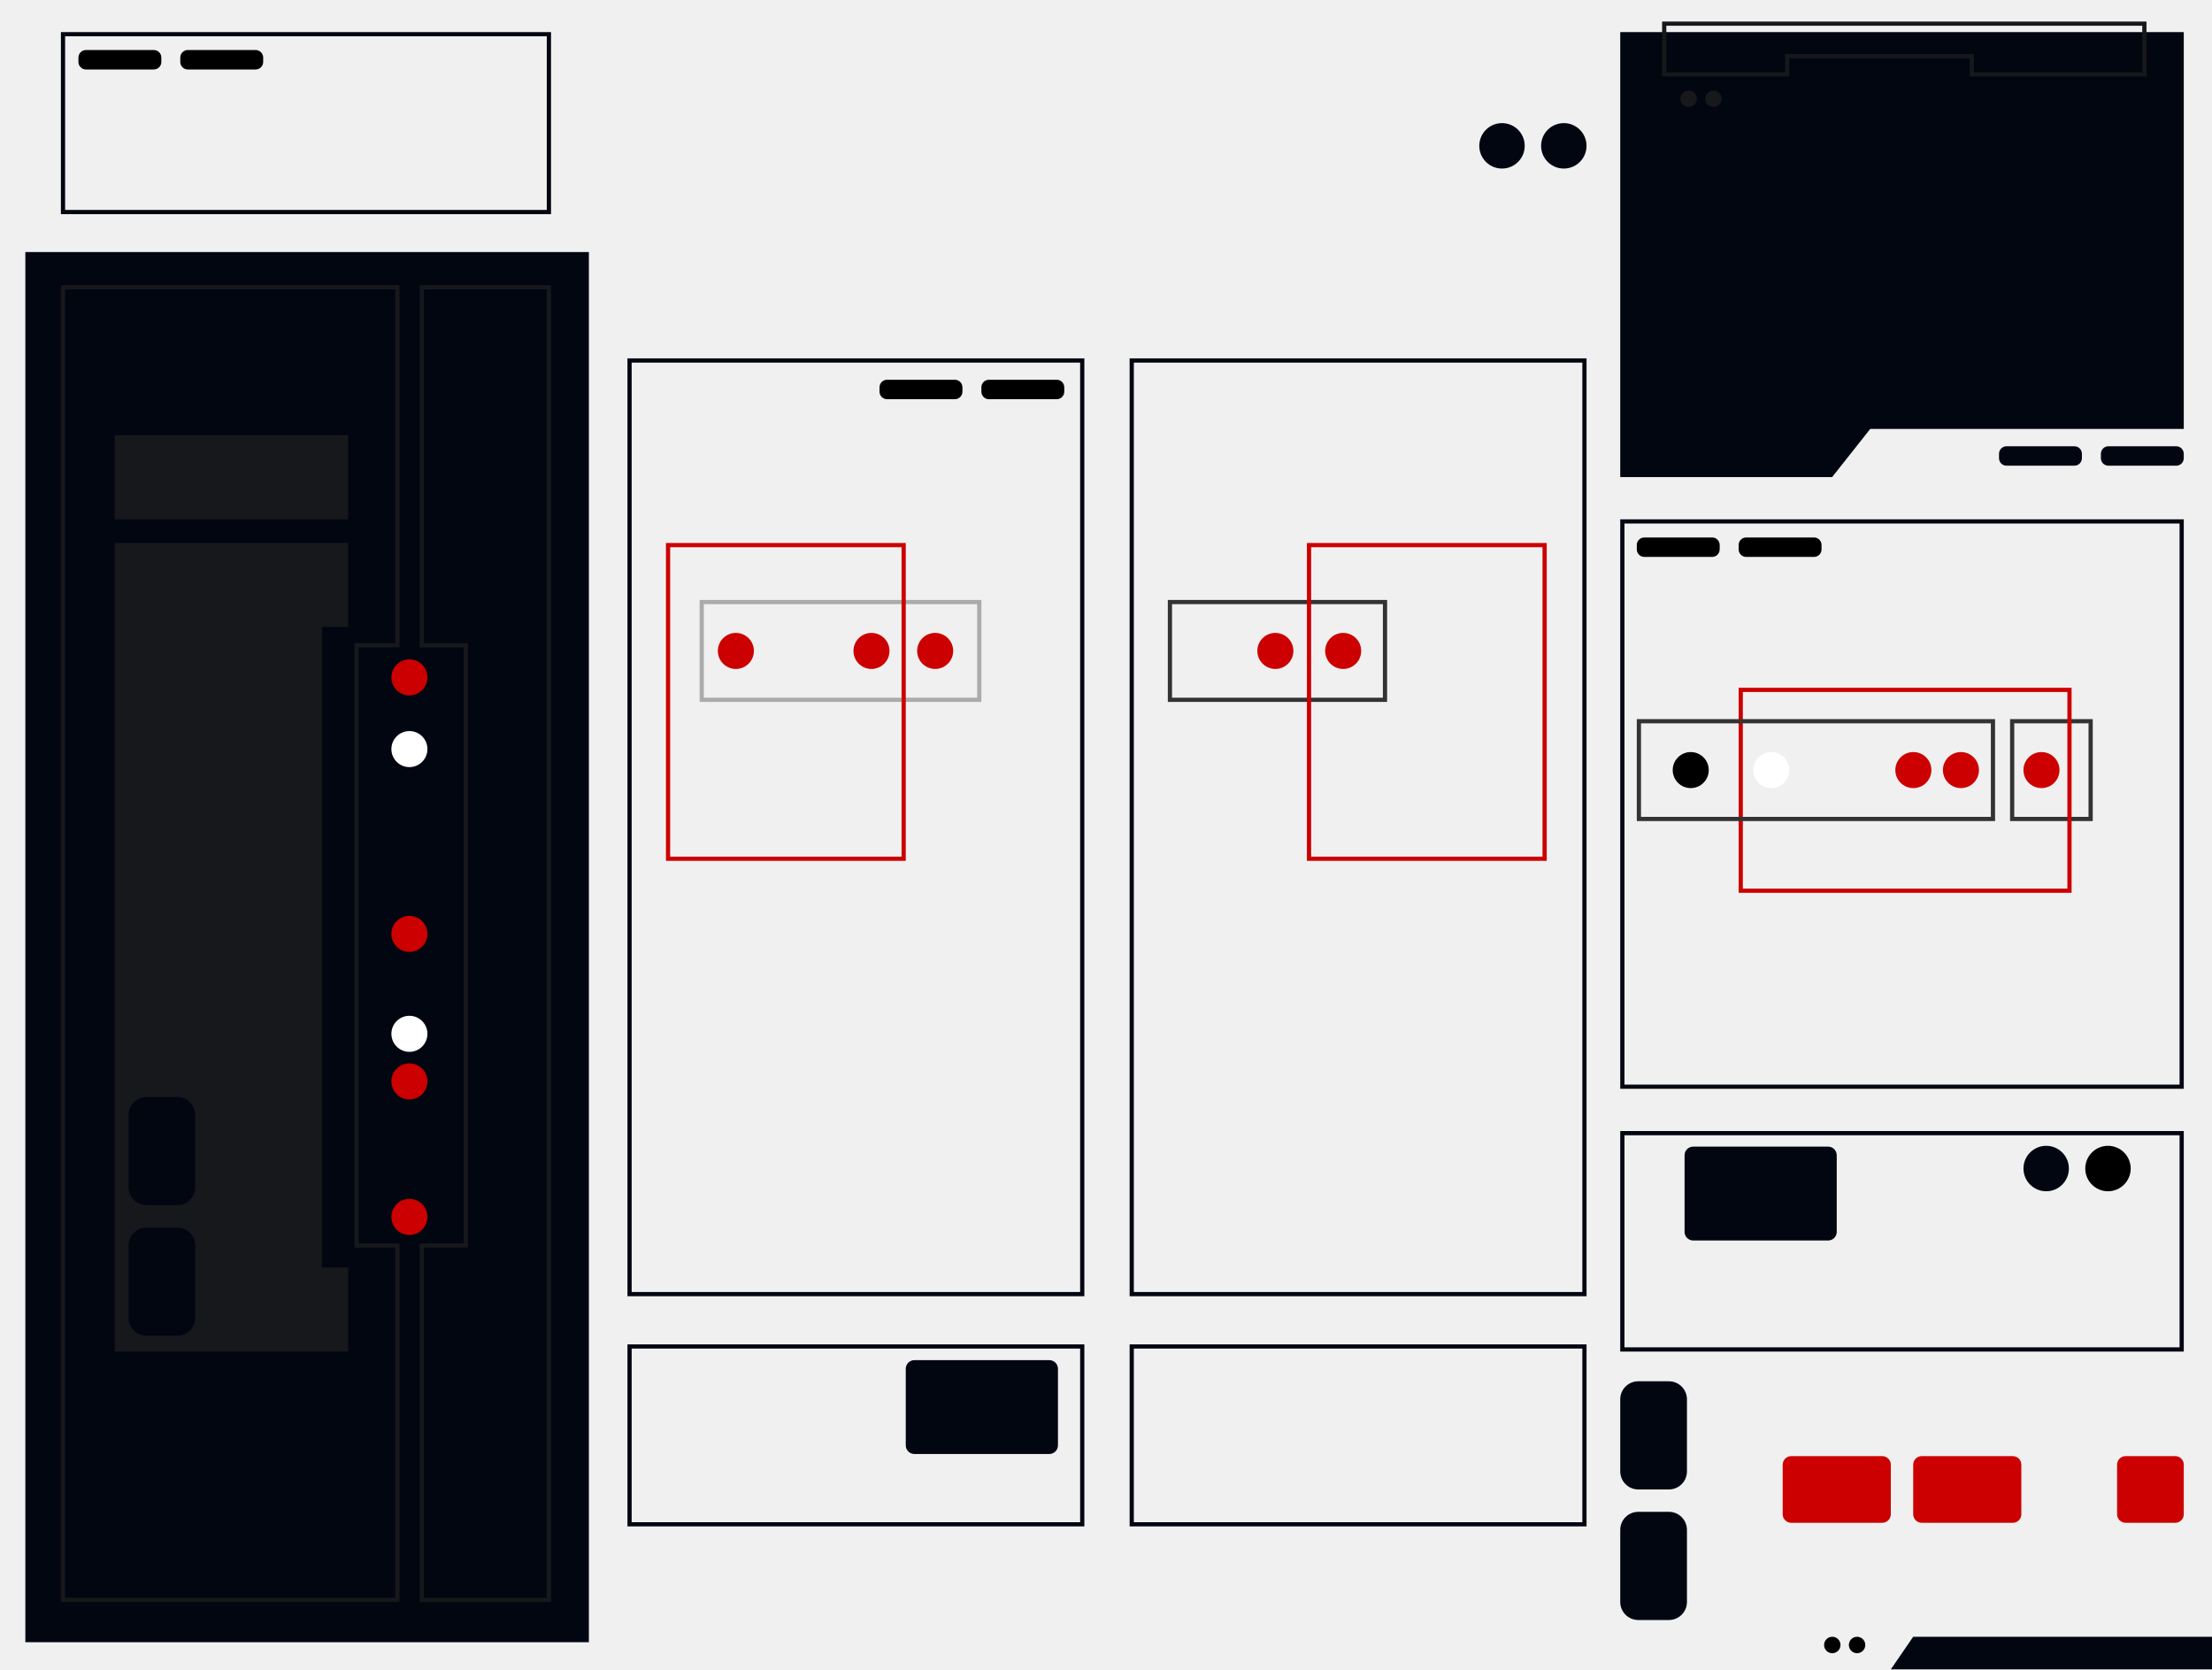
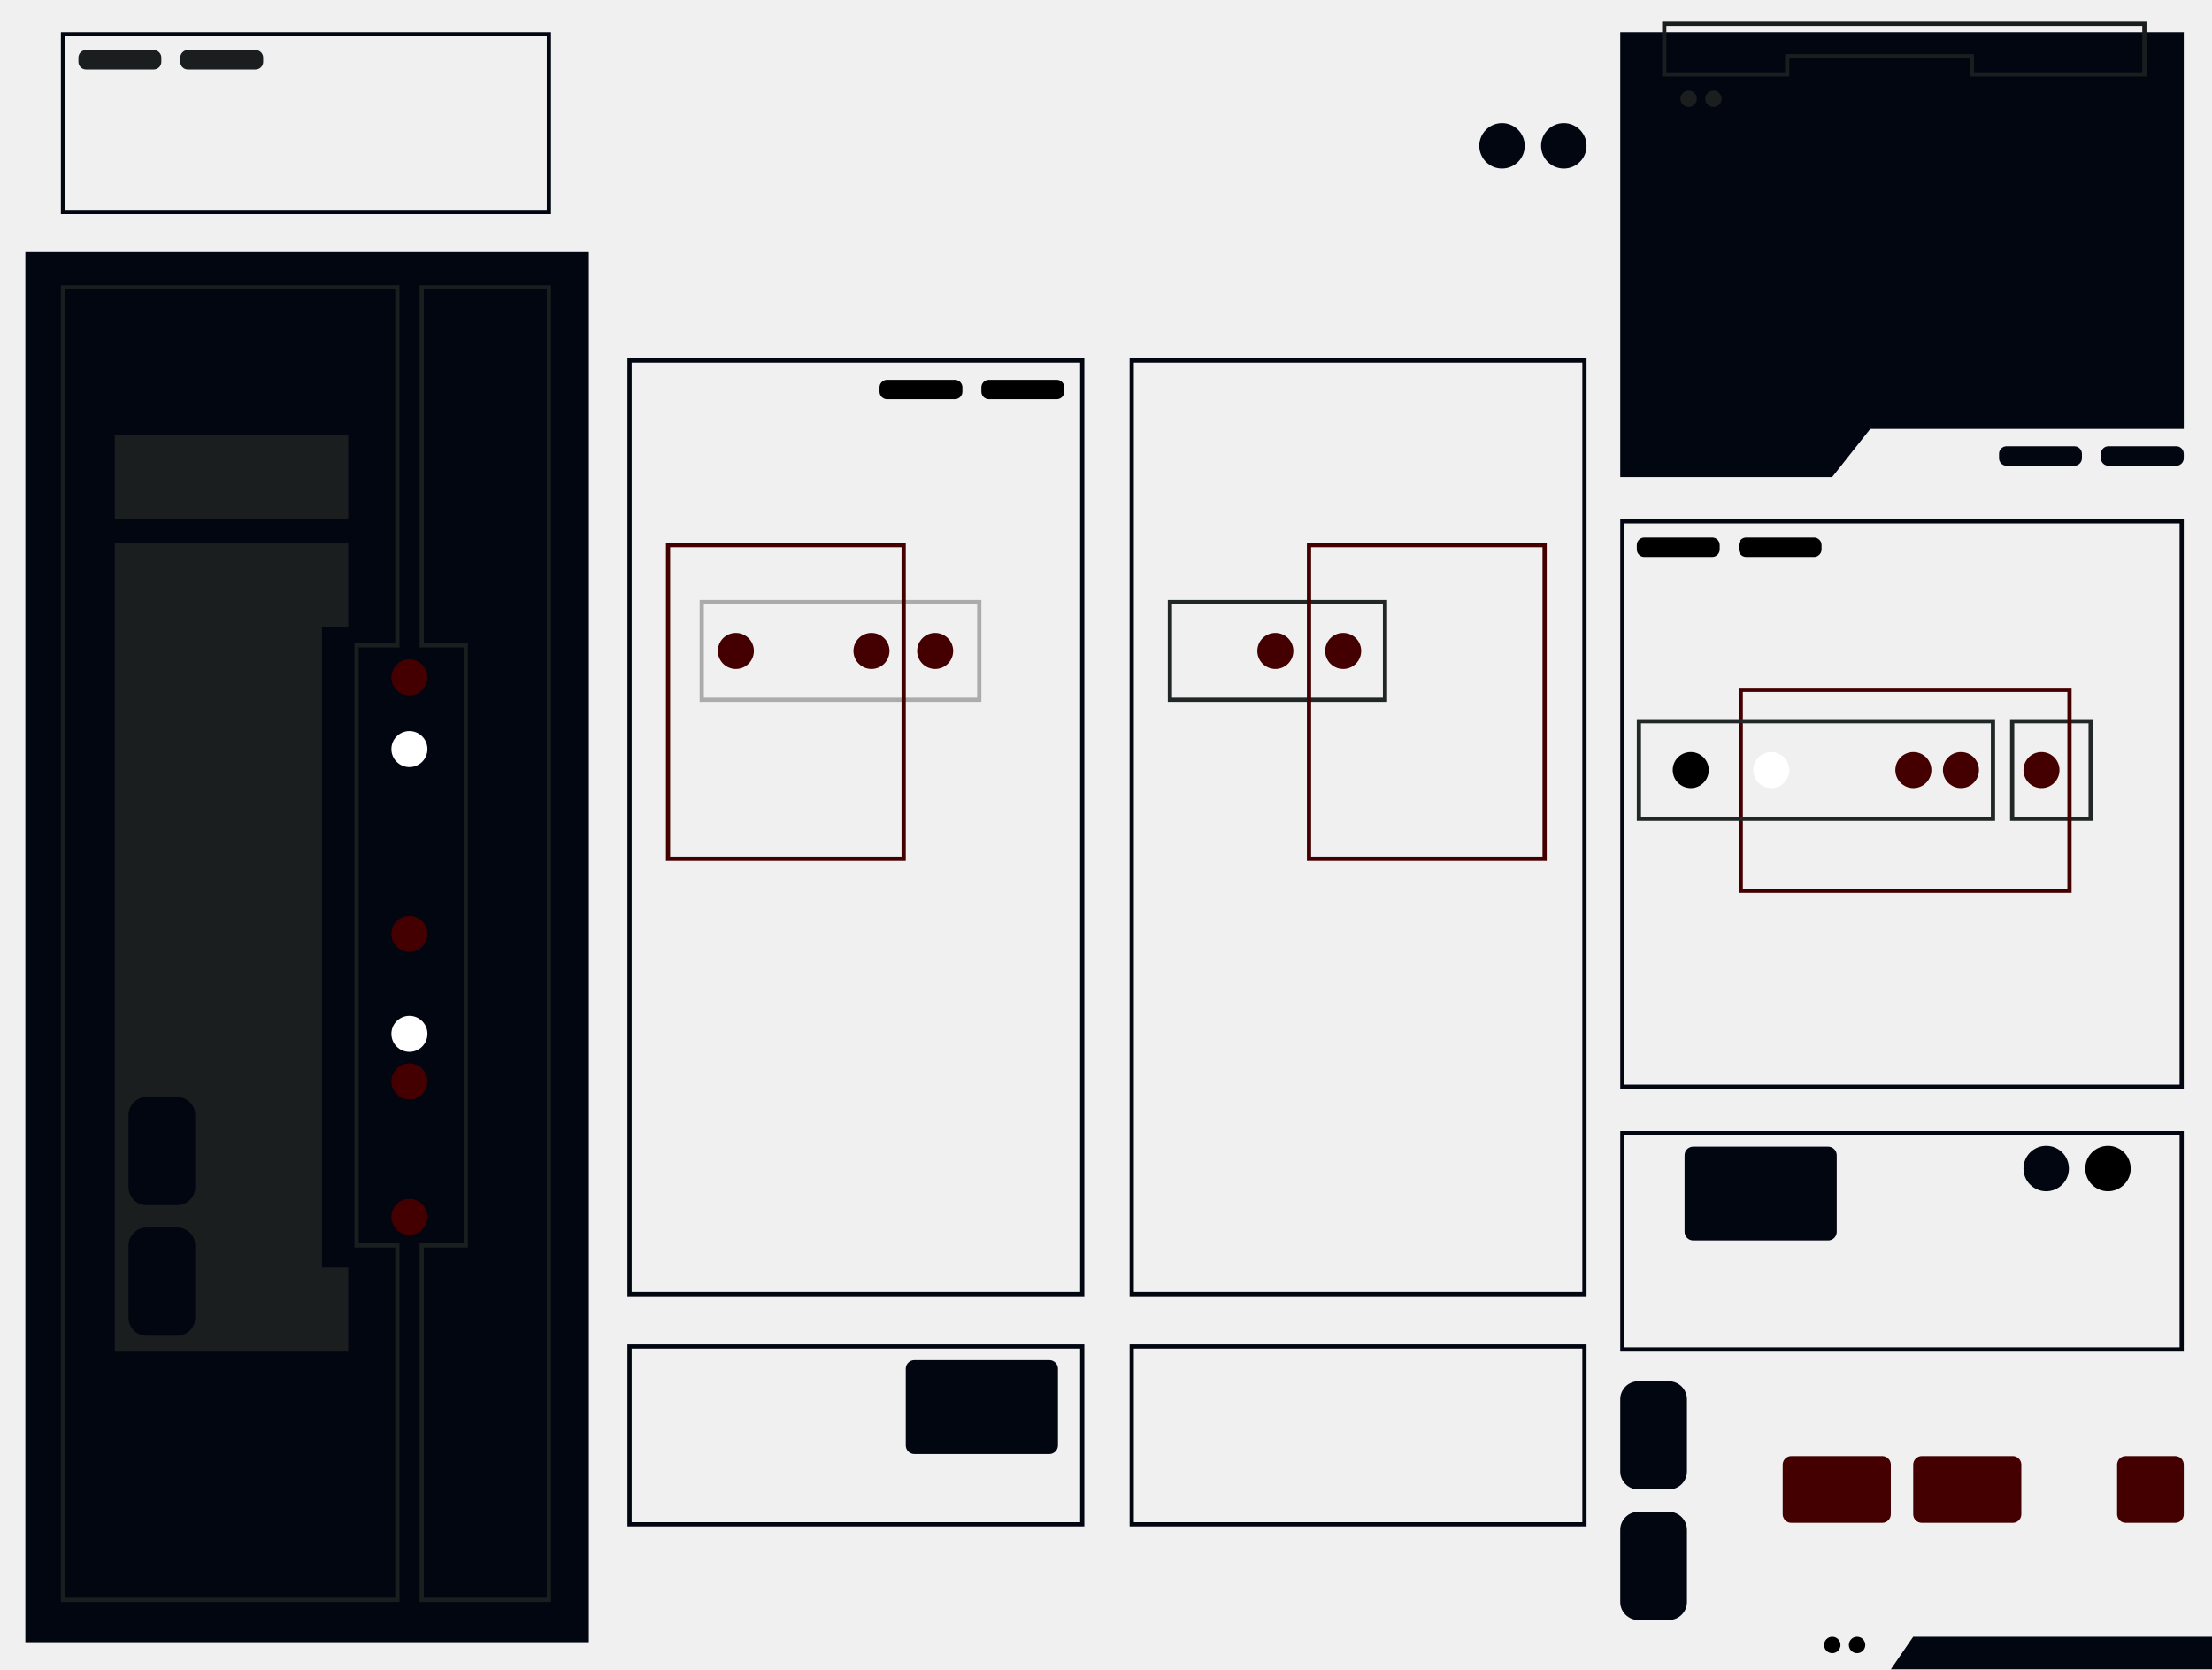
<svg xmlns="http://www.w3.org/2000/svg" viewBox="0 0 1049.68 792">
  <path fill="#020611" d="M12.03 119.57h267.42v659.55H12.03zM1034.29 538.59v100.63H770.87V538.6h263.42m2-2H768.87v104.63h267.42V536.6zM1034.29 248.38v266.18H770.87V248.38h263.42m2-2H768.87v270.18h267.42V246.38zM887.49 203.51l-18.08 22.84H768.87V15.22h267.42v188.27zM259.47 17.21V99.6H30.9V17.22h228.58m2-2H28.9v86.38h232.58V15.22zM512.57 639.8v82.37H299.75V639.8h212.82m2-2H297.75v86.38h216.82V637.8zM750.88 639.8v82.37H538.05V639.8h212.83m2-2H536.05v86.38h216.83V637.8zM512.57 172.03v440.93H299.75V172.03h212.82m2-2H297.75v444.93h216.82V170.03zM750.88 172.03v440.93H538.05V172.03h212.83m2-2H536.05v444.93h216.83V170.03z" />
-   <path fill="#16181b" d="M187.56 137.3v167.86h-19.35V591.9h19.35v166.13H30.9V137.3h156.67m2-2H28.9v624.72h160.67V589.9h-19.35V307.16h19.35V135.3zM259.47 137.3v620.72h-58.36V591.9h20.92V305.16h-20.92V137.3h58.36m2-2h-62.36v171.86h20.92V589.9h-20.92v170.13h62.36V135.3z" />
-   <path fill="#16181b" d="M54.47 206.52h110.76v39.86H54.47zM165.23 297.46V257.6H54.47v383.62h110.76v-39.85h-12.45v-303.9z" />
+   <path fill="#1a1e1e" d="M187.56 137.3v167.86h-19.35V591.9h19.35v166.13H30.9V137.3h156.67m2-2H28.9v624.72h160.67V589.9h-19.35V307.16h19.35V135.3zM259.47 137.3v620.72h-58.36V591.9h20.92V305.16h-20.92V137.3h58.36m2-2h-62.36v171.86h20.92V589.9h-20.92v170.13h62.36V135.3z" />
+   <path fill="#1a1e1e" d="M54.47 206.52h110.76v39.86H54.47zM165.23 297.46V257.6H54.47v383.62h110.76v-39.85h-12.45v-303.9z" />
  <path fill="#020611" d="M84.12 582.39h-14.6A8.55 8.55 0 0061 590.9v34.27a8.55 8.55 0 008.52 8.53h14.6a8.55 8.55 0 008.52-8.53v-34.27a8.55 8.55 0 00-8.52-8.52zM84.12 520.45h-14.6a8.55 8.55 0 00-8.52 8.52v34.27a8.55 8.55 0 008.52 8.53h14.6a8.55 8.55 0 008.52-8.53v-34.27a8.55 8.55 0 00-8.52-8.52zM792 717.26h-14.6a8.55 8.55 0 00-8.53 8.53v34.27a8.55 8.55 0 008.53 8.52H792a8.55 8.55 0 008.52-8.52v-34.27a8.55 8.55 0 00-8.53-8.53zM792 655.32h-14.6a8.55 8.55 0 00-8.53 8.53v34.27a8.55 8.55 0 008.53 8.52H792a8.55 8.55 0 008.52-8.52v-34.27a8.55 8.55 0 00-8.53-8.53z" />
-   <path fill="#333" d="M991.09 343.17v44.37h-35.24v-44.37h35.24m2-2h-39.24v48.37h39.24v-48.37z" />
-   <path fill="#C00" d="M897.27 718.38v-23.47a4.1 4.1 0 00-4.09-4.09h-43.15a4.1 4.1 0 00-4.08 4.09v23.47a4.1 4.1 0 004.08 4.09h43.15a4.1 4.1 0 004.09-4.09z" />
+   <path fill="#212726" d="M991.09 343.17v44.37h-35.24v-44.37h35.24m2-2h-39.24v48.37h39.24v-48.37z" />
+   <path fill="#440000" d="M897.27 718.38v-23.47a4.1 4.1 0 00-4.09-4.09h-43.15a4.1 4.1 0 00-4.08 4.09v23.47a4.1 4.1 0 004.08 4.09h43.15a4.1 4.1 0 004.09-4.09z" />
  <path fill="#020611" d="M871.6 584.44v-36.36a4.1 4.1 0 00-4.08-4.09h-64.04a4.1 4.1 0 00-4.09 4.09v36.36a4.1 4.1 0 004.09 4.09h64.04a4.1 4.1 0 004.09-4.09zM502.04 685.73v-36.36a4.1 4.1 0 00-4.09-4.08h-64.04a4.1 4.1 0 00-4.09 4.08v36.36a4.1 4.1 0 004.09 4.09h64.04a4.1 4.1 0 004.09-4.09z" />
-   <path fill="#C00" d="M959.2 718.4v-23.5a4.08 4.08 0 00-4.07-4.08h-43.17a4.08 4.08 0 00-4.07 4.07v23.5a4.08 4.08 0 004.07 4.08h43.17a4.08 4.08 0 004.08-4.08zM1036.29 718.4v-23.5a4.08 4.08 0 00-4.08-4.08h-23.5a4.08 4.08 0 00-4.07 4.07v23.5a4.08 4.08 0 004.07 4.08h23.5a4.08 4.08 0 004.08-4.08z" />
-   <path d="M72.99 32.97h-32.2a3.58 3.58 0 01-3.57-3.57V27.3c0-1.96 1.6-3.57 3.57-3.57h32.2c1.96 0 3.57 1.6 3.57 3.57v2.09c0 1.96-1.6 3.57-3.57 3.57zM121.32 32.97h-32.2a3.58 3.58 0 01-3.57-3.57V27.3c0-1.96 1.6-3.57 3.57-3.57h32.2c1.96 0 3.57 1.6 3.57 3.57v2.09c0 1.96-1.6 3.57-3.57 3.57z" />
-   <circle fill="#C00" cx="194.28" cy="321.37" r="8.55" />
-   <circle fill="#C00" cx="968.76" cy="365.35" r="8.55" />
-   <circle fill="#C00" cx="930.54" cy="365.35" r="8.55" />
-   <circle fill="#C00" cx="907.96" cy="365.35" r="8.55" />
-   <circle fill="#C00" cx="443.77" cy="308.82" r="8.55" />
-   <circle fill="#C00" cx="413.55" cy="308.82" r="8.55" />
-   <circle fill="#C00" cx="349.2" cy="308.82" r="8.55" />
-   <circle fill="#C00" cx="637.39" cy="308.82" r="8.55" />
-   <circle fill="#C00" cx="605.21" cy="308.82" r="8.55" />
+   <path fill="#440000" d="M959.2 718.4v-23.5a4.08 4.08 0 00-4.07-4.08h-43.17a4.08 4.08 0 00-4.07 4.07v23.5a4.08 4.08 0 004.07 4.08h43.17a4.08 4.08 0 004.08-4.08zM1036.29 718.4v-23.5a4.08 4.08 0 00-4.08-4.08h-23.5a4.08 4.08 0 00-4.07 4.07v23.5a4.08 4.08 0 004.07 4.08h23.5a4.08 4.08 0 004.08-4.08z" />
+   <path fill="#1a1e1e" d="M72.99 32.97h-32.2a3.58 3.58 0 01-3.57-3.57V27.3c0-1.96 1.6-3.57 3.57-3.57h32.2c1.96 0 3.57 1.6 3.57 3.57v2.09c0 1.96-1.6 3.57-3.57 3.57zM121.32 32.97h-32.2a3.58 3.58 0 01-3.57-3.57V27.3c0-1.96 1.6-3.57 3.57-3.57h32.2c1.96 0 3.57 1.6 3.57 3.57v2.09c0 1.96-1.6 3.57-3.57 3.57z" />
+   <circle fill="#440000" cx="194.28" cy="321.37" r="8.55" />
+   <circle fill="#440000" cx="968.76" cy="365.35" r="8.55" />
+   <circle fill="#440000" cx="930.54" cy="365.35" r="8.55" />
+   <circle fill="#440000" cx="907.96" cy="365.35" r="8.55" />
+   <circle fill="#440000" cx="443.77" cy="308.82" r="8.55" />
+   <circle fill="#440000" cx="413.55" cy="308.82" r="8.55" />
+   <circle fill="#440000" cx="349.2" cy="308.82" r="8.55" />
+   <circle fill="#440000" cx="637.39" cy="308.82" r="8.55" />
+   <circle fill="#440000" cx="605.21" cy="308.82" r="8.55" />
  <circle fill="#FFF" cx="840.54" cy="365.35" r="8.55" />
  <circle cx="802.32" cy="365.35" r="8.55" />
-   <circle fill="#C00" cx="194.28" cy="577.34" r="8.55" />
+   <circle fill="#440000" cx="194.28" cy="577.34" r="8.55" />
  <circle fill="#FFF" cx="194.28" cy="355.39" r="8.55" />
  <circle fill="#FFF" cx="194.28" cy="490.48" r="8.55" />
-   <circle fill="#C00" cx="194.28" cy="513.05" r="8.55" />
-   <circle fill="#C00" cx="194.28" cy="443.07" r="8.55" />
+   <circle fill="#440000" cx="194.28" cy="513.05" r="8.55" />
+   <circle fill="#440000" cx="194.28" cy="443.07" r="8.55" />
  <path d="M812.49 264.22h-32.2a3.58 3.58 0 01-3.57-3.57v-2.09c0-1.96 1.6-3.57 3.57-3.57h32.2c1.96 0 3.57 1.6 3.57 3.57v2.09c0 1.96-1.61 3.57-3.57 3.57zM860.82 264.22h-32.2a3.58 3.58 0 01-3.57-3.57v-2.09c0-1.96 1.6-3.57 3.57-3.57h32.2c1.96 0 3.57 1.6 3.57 3.57v2.09c0 1.96-1.6 3.57-3.57 3.57zM453.14 189.4h-32.2a3.58 3.58 0 01-3.57-3.57v-2.09c0-1.96 1.6-3.57 3.57-3.57h32.2c1.96 0 3.57 1.6 3.57 3.57v2.09c0 1.96-1.61 3.57-3.57 3.57zM501.47 189.4h-32.2a3.58 3.58 0 01-3.57-3.57v-2.09c0-1.96 1.6-3.57 3.57-3.57h32.2c1.96 0 3.57 1.6 3.57 3.57v2.09c0 1.96-1.6 3.57-3.57 3.57z" />
  <path fill="#ABABAB" d="M463.7 286.63v44.38H334.01v-44.38H463.7m2-2H332.01v48.38H465.7v-48.38z" />
-   <path fill="#C00" d="M981.05 328.3v93.28h-154V328.3h154m2-2h-158v97.27h158V326.3zM427.82 259.6v146.81h-109.8v-146.8h109.8m2-2h-113.8v150.8h113.8v-150.8z" />
-   <path fill="#333" d="M656.24 286.63v44.38H556.18v-44.38h100.06m2-2H554.18v48.38h104.06v-48.38z" />
-   <path fill="#C00" d="M731.98 259.6v146.81h-109.8v-146.8h109.8m2-2h-113.8v150.8h113.8v-150.8z" />
+   <path fill="#440000" d="M981.05 328.3v93.28h-154V328.3h154m2-2h-158v97.27h158V326.3zM427.82 259.6v146.81h-109.8v-146.8h109.8m2-2h-113.8v150.8h113.8v-150.8z" />
+   <path fill="#212726" d="M656.24 286.63v44.38H556.18v-44.38h100.06m2-2H554.18v48.38h104.06v-48.38z" />
+   <path fill="#440000" d="M731.98 259.6v146.81h-109.8v-146.8h109.8m2-2h-113.8v150.8h113.8v-150.8z" />
  <circle fill="#020611" cx="970.99" cy="554.39" r="10.78" />
  <circle cx="1000.32" cy="554.39" r="10.78" />
  <circle fill="#020611" cx="712.76" cy="69.19" r="10.78" />
  <circle fill="#020611" cx="742.09" cy="69.19" r="10.78" />
  <path fill="#020611" d="M897.27 792h152.41v-15.47h-141.8z" />
  <circle cx="881.25" cy="780.43" r="3.9" />
  <circle cx="869.49" cy="780.43" r="3.9" />
-   <path fill="#333" d="M944.74 343.17v44.37H778.72v-44.37h166.02m2-2H776.72v48.37h170.02v-48.37z" />
-   <path fill="#16181b" d="M1016.59 12.21V34.3h-79.9v-8.64h-89.6v8.64h-56.35V12.22h225.85m2-2H788.74v26.07h60.35v-8.64h85.6v8.64h83.9V10.22z" />
-   <circle fill="#16181b" cx="813.09" cy="46.84" r="3.9" />
-   <circle fill="#16181b" cx="801.32" cy="46.84" r="3.9" />
+   <path fill="#212726" d="M944.74 343.17v44.37H778.72v-44.37h166.02m2-2H776.72v48.37h170.02v-48.37z" />
+   <path fill="#1a1e1e" d="M1016.59 12.21V34.3h-79.9v-8.64h-89.6v8.64h-56.35V12.22h225.85m2-2H788.74v26.07h60.35v-8.64h85.6v8.64h83.9V10.22z" />
+   <circle fill="#1a1e1e" cx="813.09" cy="46.84" r="3.9" />
+   <circle fill="#1a1e1e" cx="801.32" cy="46.84" r="3.9" />
  <path fill="#020611" d="M984.38 220.95h-32.2a3.58 3.58 0 01-3.57-3.57v-2.09c0-1.96 1.61-3.57 3.57-3.57h32.2c1.97 0 3.57 1.6 3.57 3.57v2.09c0 1.96-1.6 3.57-3.57 3.57zM1032.72 220.95h-32.2a3.58 3.58 0 01-3.57-3.57v-2.09c0-1.96 1.6-3.57 3.56-3.57h32.2c1.97 0 3.57 1.6 3.57 3.57v2.09c0 1.96-1.6 3.57-3.56 3.57z" />
</svg>
